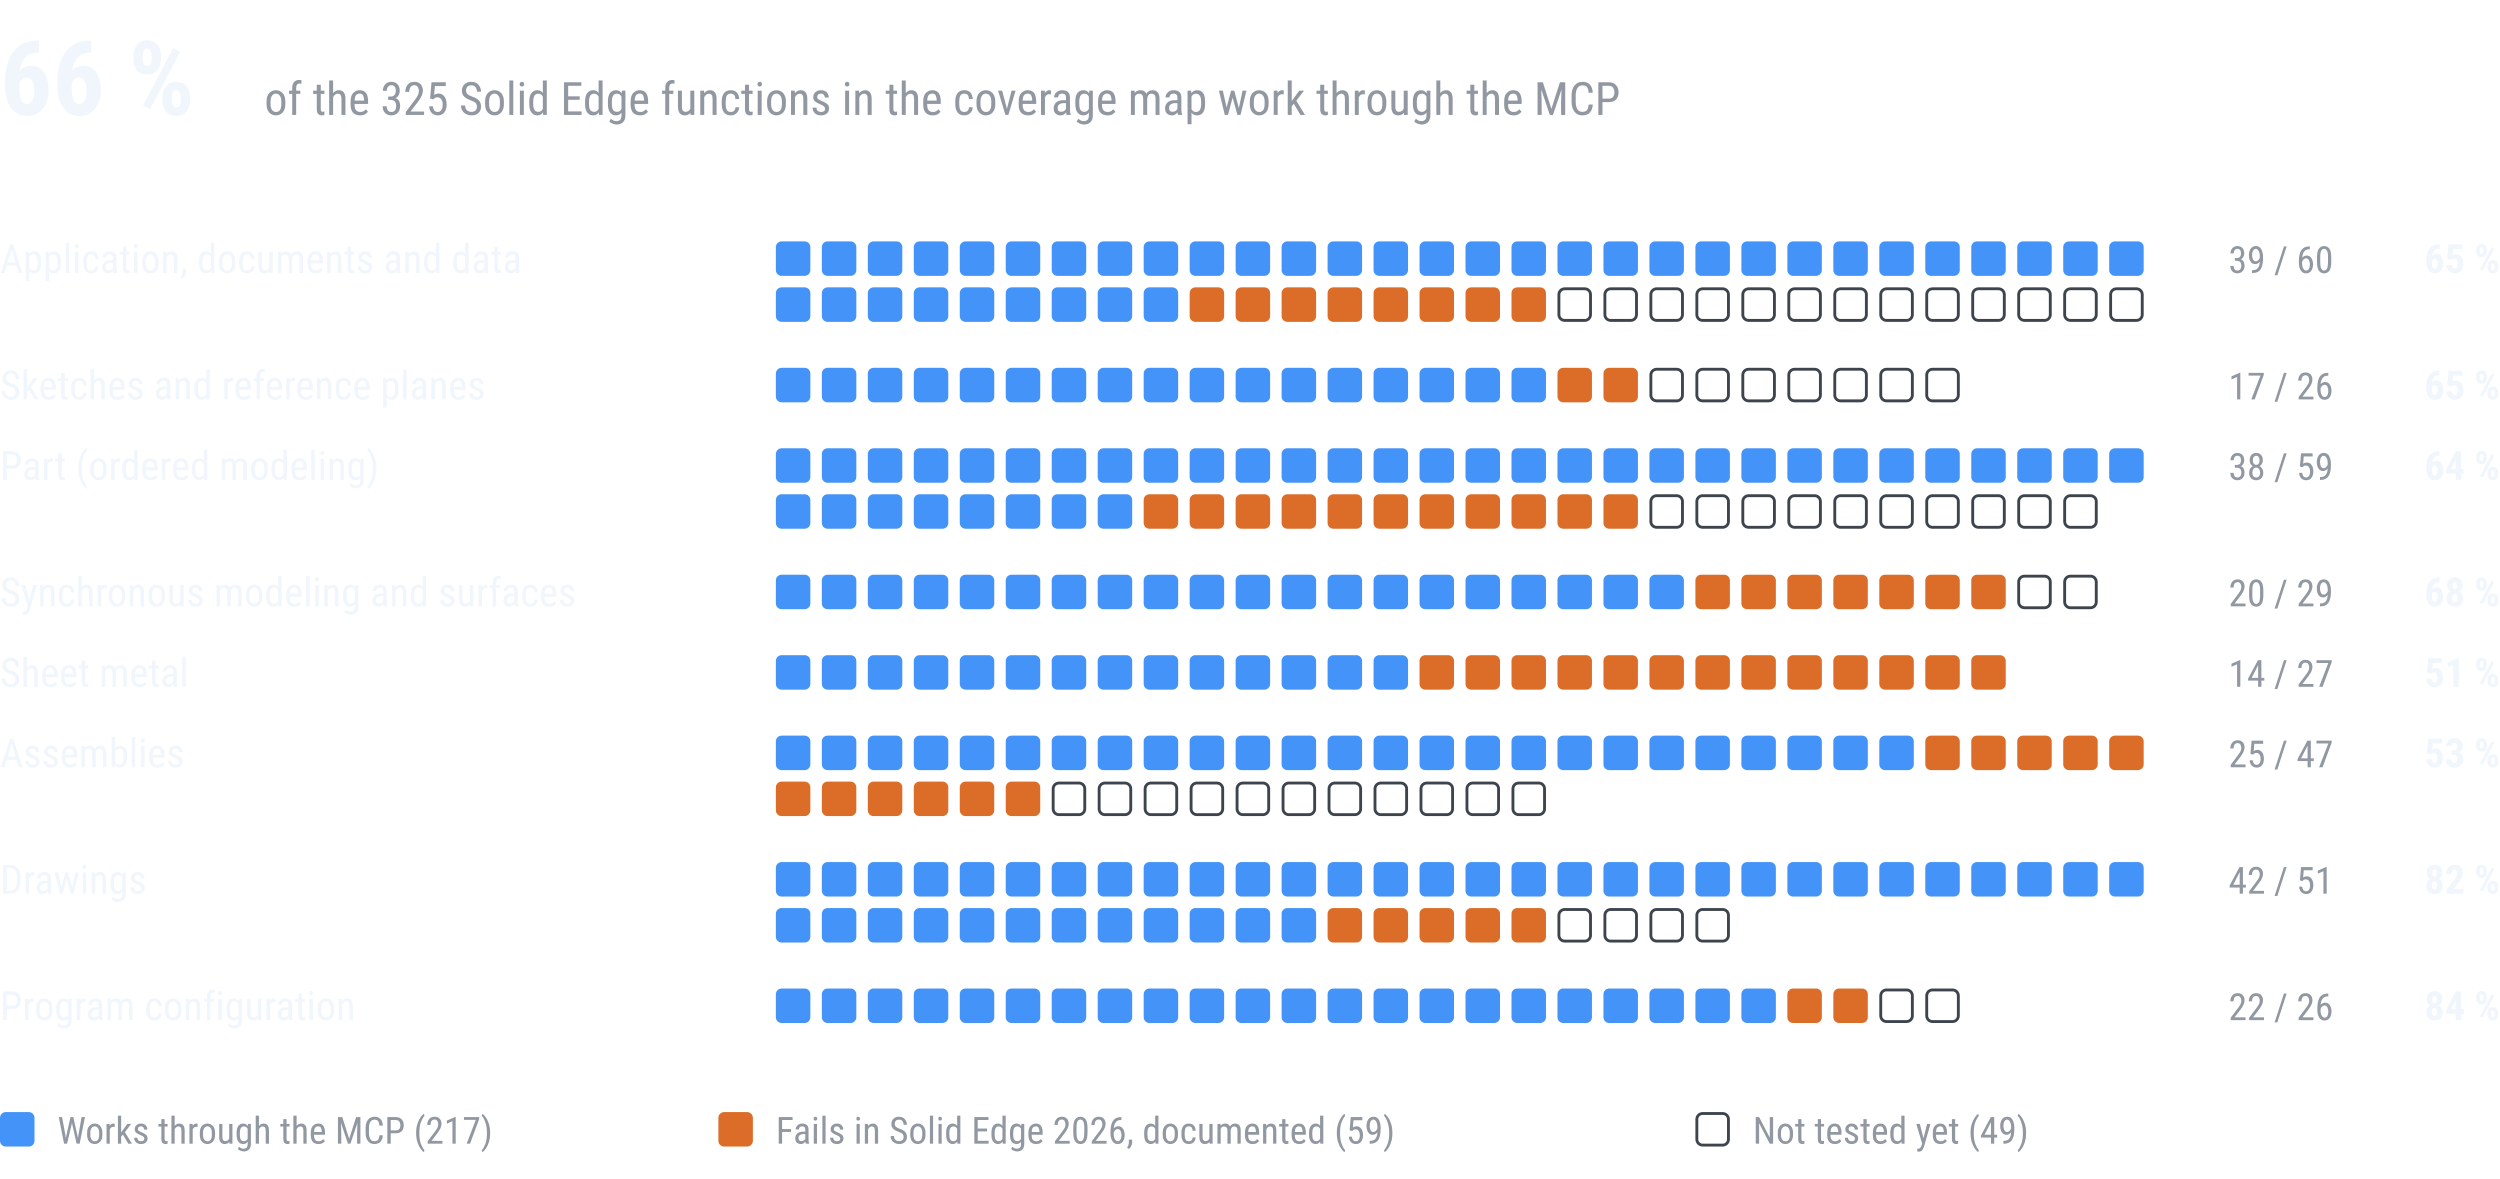
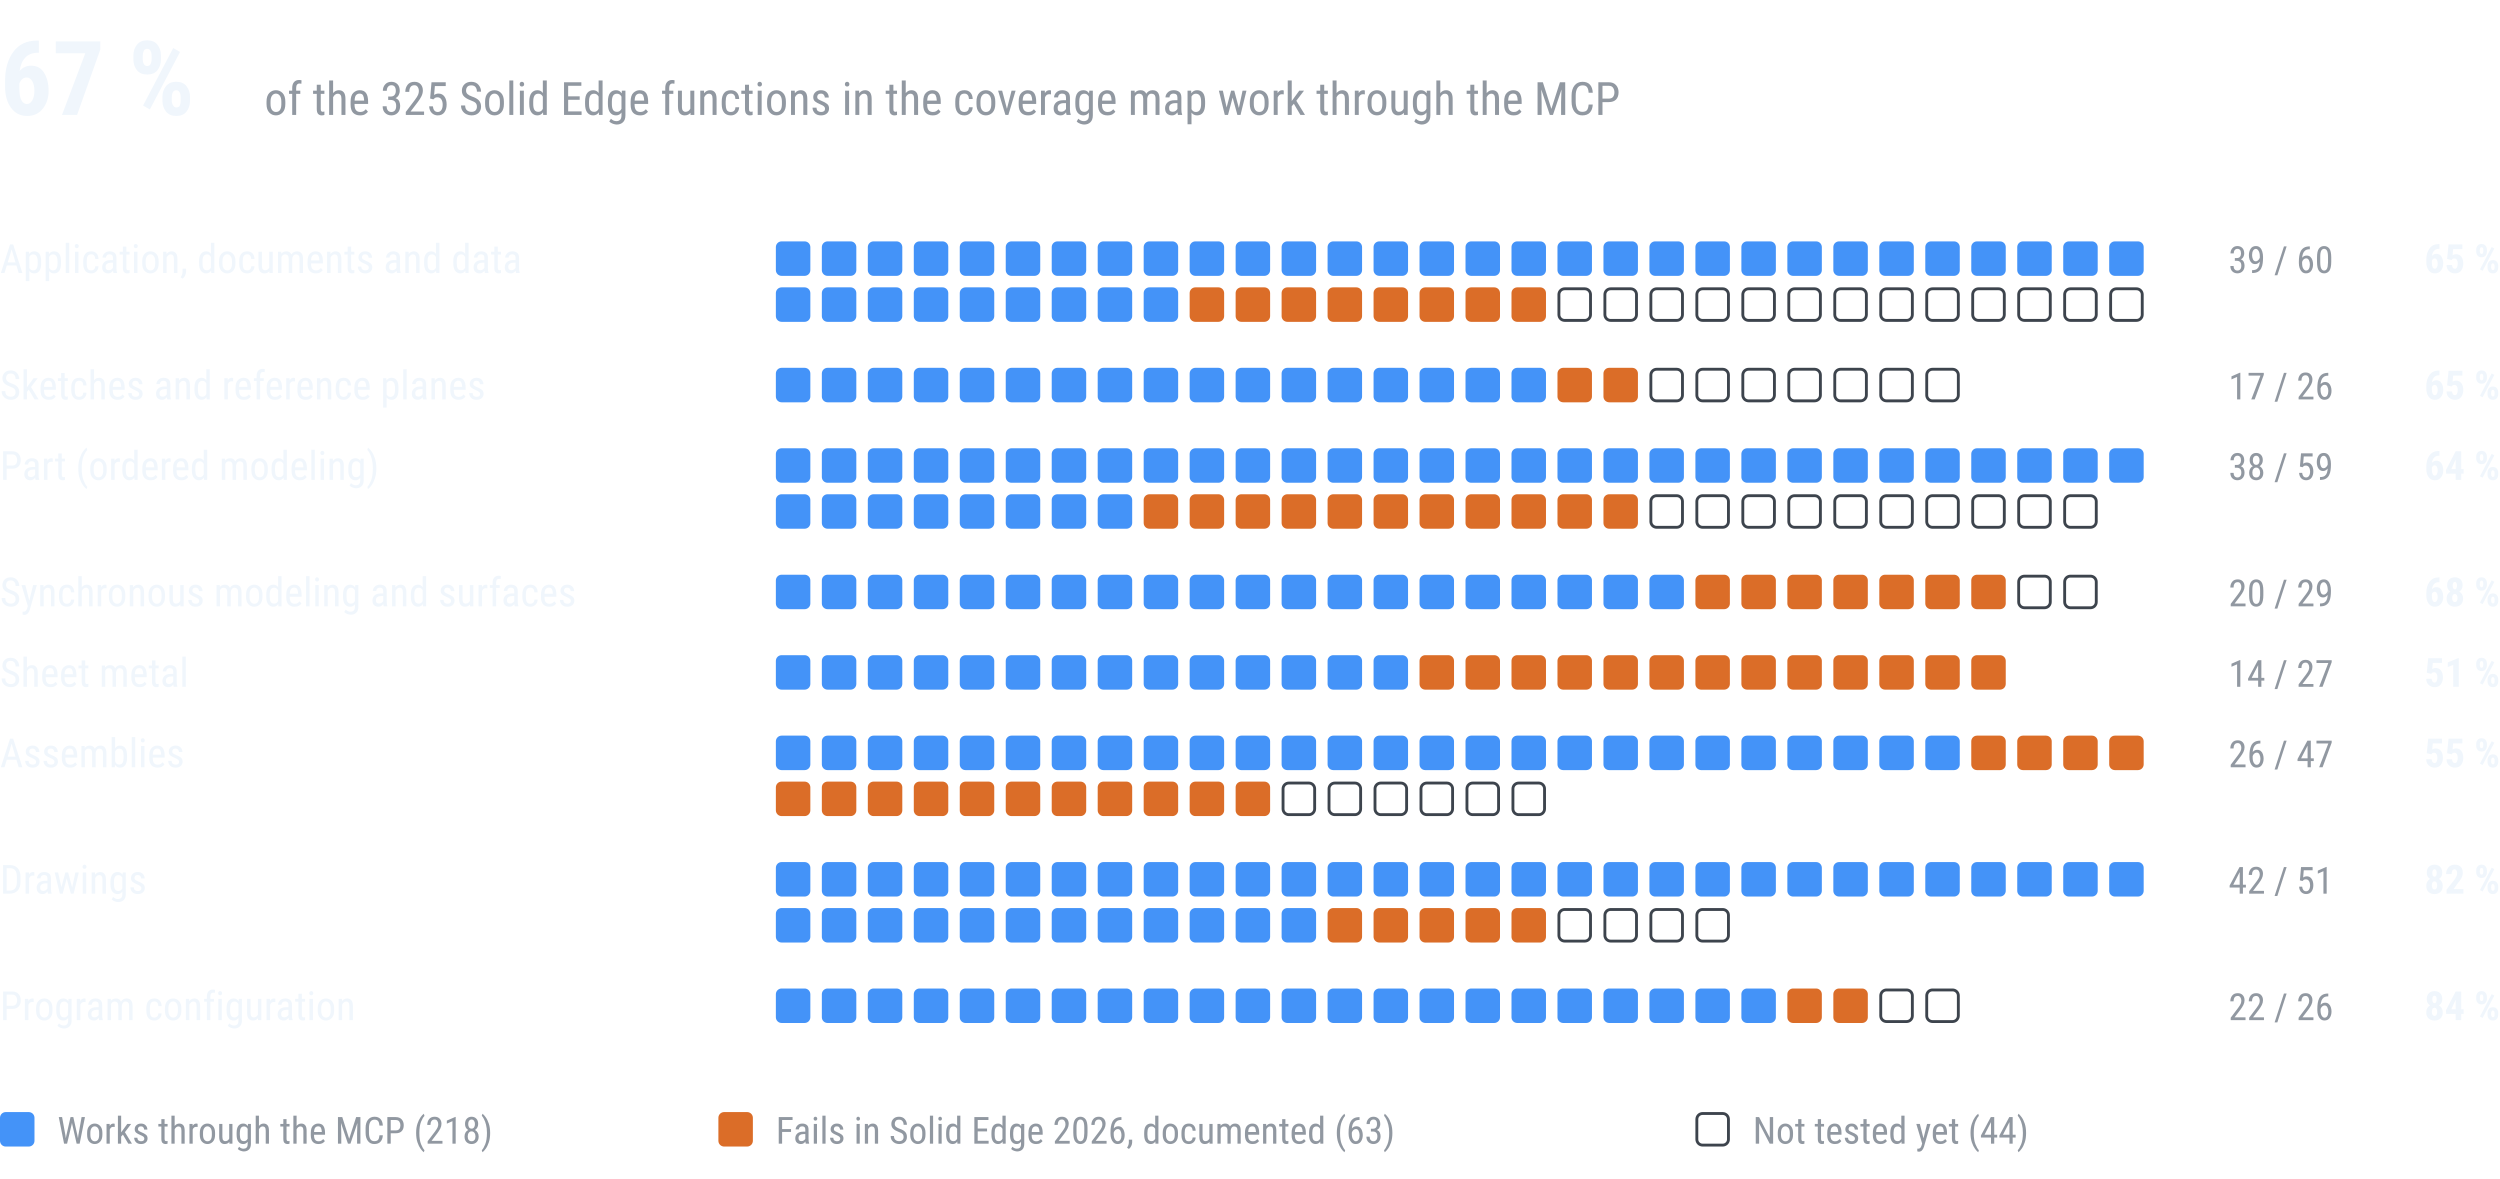
<svg xmlns="http://www.w3.org/2000/svg" width="870" height="410" viewBox="0 0 870 410" role="img" aria-labelledby="title desc">
  <g font-family="Bahnschrift, 'DIN Alternate', 'DIN 1451', D-DIN, Barlow, 'Roboto Condensed', 'Arial Narrow', sans-serif">
-     <text x="0" y="40" font-size="36" font-weight="600" fill="#f0f6fc">66 %</text>
+     <text x="0" y="40" font-size="36" font-weight="600" fill="#f0f6fc">67 %</text>
    <text x="92" y="40" font-size="16" fill="#9198a1">of the 325 Solid Edge functions in the coverage map work through the MCP</text>
    <text x="0" y="95" font-size="14" fill="#f0f6fc">Application, documents and data</text>
    <rect x="270" y="84" width="12" height="12" rx="2" fill="#4493f8" />
    <rect x="286" y="84" width="12" height="12" rx="2" fill="#4493f8" />
    <rect x="302" y="84" width="12" height="12" rx="2" fill="#4493f8" />
    <rect x="318" y="84" width="12" height="12" rx="2" fill="#4493f8" />
    <rect x="334" y="84" width="12" height="12" rx="2" fill="#4493f8" />
    <rect x="350" y="84" width="12" height="12" rx="2" fill="#4493f8" />
    <rect x="366" y="84" width="12" height="12" rx="2" fill="#4493f8" />
    <rect x="382" y="84" width="12" height="12" rx="2" fill="#4493f8" />
    <rect x="398" y="84" width="12" height="12" rx="2" fill="#4493f8" />
    <rect x="414" y="84" width="12" height="12" rx="2" fill="#4493f8" />
    <rect x="430" y="84" width="12" height="12" rx="2" fill="#4493f8" />
    <rect x="446" y="84" width="12" height="12" rx="2" fill="#4493f8" />
    <rect x="462" y="84" width="12" height="12" rx="2" fill="#4493f8" />
    <rect x="478" y="84" width="12" height="12" rx="2" fill="#4493f8" />
    <rect x="494" y="84" width="12" height="12" rx="2" fill="#4493f8" />
    <rect x="510" y="84" width="12" height="12" rx="2" fill="#4493f8" />
    <rect x="526" y="84" width="12" height="12" rx="2" fill="#4493f8" />
    <rect x="542" y="84" width="12" height="12" rx="2" fill="#4493f8" />
    <rect x="558" y="84" width="12" height="12" rx="2" fill="#4493f8" />
    <rect x="574" y="84" width="12" height="12" rx="2" fill="#4493f8" />
    <rect x="590" y="84" width="12" height="12" rx="2" fill="#4493f8" />
    <rect x="606" y="84" width="12" height="12" rx="2" fill="#4493f8" />
    <rect x="622" y="84" width="12" height="12" rx="2" fill="#4493f8" />
    <rect x="638" y="84" width="12" height="12" rx="2" fill="#4493f8" />
    <rect x="654" y="84" width="12" height="12" rx="2" fill="#4493f8" />
    <rect x="670" y="84" width="12" height="12" rx="2" fill="#4493f8" />
    <rect x="686" y="84" width="12" height="12" rx="2" fill="#4493f8" />
    <rect x="702" y="84" width="12" height="12" rx="2" fill="#4493f8" />
    <rect x="718" y="84" width="12" height="12" rx="2" fill="#4493f8" />
    <rect x="734" y="84" width="12" height="12" rx="2" fill="#4493f8" />
    <rect x="270" y="100" width="12" height="12" rx="2" fill="#4493f8" />
    <rect x="286" y="100" width="12" height="12" rx="2" fill="#4493f8" />
    <rect x="302" y="100" width="12" height="12" rx="2" fill="#4493f8" />
    <rect x="318" y="100" width="12" height="12" rx="2" fill="#4493f8" />
    <rect x="334" y="100" width="12" height="12" rx="2" fill="#4493f8" />
    <rect x="350" y="100" width="12" height="12" rx="2" fill="#4493f8" />
    <rect x="366" y="100" width="12" height="12" rx="2" fill="#4493f8" />
    <rect x="382" y="100" width="12" height="12" rx="2" fill="#4493f8" />
    <rect x="398" y="100" width="12" height="12" rx="2" fill="#4493f8" />
    <rect x="414" y="100" width="12" height="12" rx="2" fill="#db6d28" />
    <rect x="430" y="100" width="12" height="12" rx="2" fill="#db6d28" />
    <rect x="446" y="100" width="12" height="12" rx="2" fill="#db6d28" />
    <rect x="462" y="100" width="12" height="12" rx="2" fill="#db6d28" />
    <rect x="478" y="100" width="12" height="12" rx="2" fill="#db6d28" />
    <rect x="494" y="100" width="12" height="12" rx="2" fill="#db6d28" />
    <rect x="510" y="100" width="12" height="12" rx="2" fill="#db6d28" />
    <rect x="526" y="100" width="12" height="12" rx="2" fill="#db6d28" />
    <rect x="542.5" y="100.5" width="11" height="11" rx="2" fill="none" stroke="#3d444d" />
    <rect x="558.5" y="100.5" width="11" height="11" rx="2" fill="none" stroke="#3d444d" />
    <rect x="574.5" y="100.5" width="11" height="11" rx="2" fill="none" stroke="#3d444d" />
    <rect x="590.5" y="100.5" width="11" height="11" rx="2" fill="none" stroke="#3d444d" />
    <rect x="606.5" y="100.5" width="11" height="11" rx="2" fill="none" stroke="#3d444d" />
    <rect x="622.5" y="100.5" width="11" height="11" rx="2" fill="none" stroke="#3d444d" />
    <rect x="638.5" y="100.5" width="11" height="11" rx="2" fill="none" stroke="#3d444d" />
    <rect x="654.5" y="100.5" width="11" height="11" rx="2" fill="none" stroke="#3d444d" />
    <rect x="670.5" y="100.5" width="11" height="11" rx="2" fill="none" stroke="#3d444d" />
    <rect x="686.5" y="100.5" width="11" height="11" rx="2" fill="none" stroke="#3d444d" />
    <rect x="702.5" y="100.5" width="11" height="11" rx="2" fill="none" stroke="#3d444d" />
    <rect x="718.5" y="100.5" width="11" height="11" rx="2" fill="none" stroke="#3d444d" />
    <rect x="734.5" y="100.5" width="11" height="11" rx="2" fill="none" stroke="#3d444d" />
    <text x="812" y="95" font-size="13" text-anchor="end" fill="#9198a1">39 / 60</text>
    <text x="870" y="95" font-size="14" font-weight="600" text-anchor="end" fill="#f0f6fc">65 %</text>
    <text x="0" y="139" font-size="14" fill="#f0f6fc">Sketches and reference planes</text>
    <rect x="270" y="128" width="12" height="12" rx="2" fill="#4493f8" />
    <rect x="286" y="128" width="12" height="12" rx="2" fill="#4493f8" />
    <rect x="302" y="128" width="12" height="12" rx="2" fill="#4493f8" />
    <rect x="318" y="128" width="12" height="12" rx="2" fill="#4493f8" />
    <rect x="334" y="128" width="12" height="12" rx="2" fill="#4493f8" />
    <rect x="350" y="128" width="12" height="12" rx="2" fill="#4493f8" />
    <rect x="366" y="128" width="12" height="12" rx="2" fill="#4493f8" />
    <rect x="382" y="128" width="12" height="12" rx="2" fill="#4493f8" />
    <rect x="398" y="128" width="12" height="12" rx="2" fill="#4493f8" />
    <rect x="414" y="128" width="12" height="12" rx="2" fill="#4493f8" />
    <rect x="430" y="128" width="12" height="12" rx="2" fill="#4493f8" />
    <rect x="446" y="128" width="12" height="12" rx="2" fill="#4493f8" />
    <rect x="462" y="128" width="12" height="12" rx="2" fill="#4493f8" />
    <rect x="478" y="128" width="12" height="12" rx="2" fill="#4493f8" />
    <rect x="494" y="128" width="12" height="12" rx="2" fill="#4493f8" />
    <rect x="510" y="128" width="12" height="12" rx="2" fill="#4493f8" />
    <rect x="526" y="128" width="12" height="12" rx="2" fill="#4493f8" />
    <rect x="542" y="128" width="12" height="12" rx="2" fill="#db6d28" />
    <rect x="558" y="128" width="12" height="12" rx="2" fill="#db6d28" />
    <rect x="574.5" y="128.5" width="11" height="11" rx="2" fill="none" stroke="#3d444d" />
    <rect x="590.5" y="128.5" width="11" height="11" rx="2" fill="none" stroke="#3d444d" />
    <rect x="606.5" y="128.5" width="11" height="11" rx="2" fill="none" stroke="#3d444d" />
    <rect x="622.5" y="128.5" width="11" height="11" rx="2" fill="none" stroke="#3d444d" />
    <rect x="638.5" y="128.5" width="11" height="11" rx="2" fill="none" stroke="#3d444d" />
    <rect x="654.5" y="128.5" width="11" height="11" rx="2" fill="none" stroke="#3d444d" />
    <rect x="670.5" y="128.5" width="11" height="11" rx="2" fill="none" stroke="#3d444d" />
    <text x="812" y="139" font-size="13" text-anchor="end" fill="#9198a1">17 / 26</text>
    <text x="870" y="139" font-size="14" font-weight="600" text-anchor="end" fill="#f0f6fc">65 %</text>
    <text x="0" y="167" font-size="14" fill="#f0f6fc">Part (ordered modeling)</text>
    <rect x="270" y="156" width="12" height="12" rx="2" fill="#4493f8" />
    <rect x="286" y="156" width="12" height="12" rx="2" fill="#4493f8" />
    <rect x="302" y="156" width="12" height="12" rx="2" fill="#4493f8" />
    <rect x="318" y="156" width="12" height="12" rx="2" fill="#4493f8" />
    <rect x="334" y="156" width="12" height="12" rx="2" fill="#4493f8" />
    <rect x="350" y="156" width="12" height="12" rx="2" fill="#4493f8" />
    <rect x="366" y="156" width="12" height="12" rx="2" fill="#4493f8" />
    <rect x="382" y="156" width="12" height="12" rx="2" fill="#4493f8" />
    <rect x="398" y="156" width="12" height="12" rx="2" fill="#4493f8" />
    <rect x="414" y="156" width="12" height="12" rx="2" fill="#4493f8" />
    <rect x="430" y="156" width="12" height="12" rx="2" fill="#4493f8" />
    <rect x="446" y="156" width="12" height="12" rx="2" fill="#4493f8" />
    <rect x="462" y="156" width="12" height="12" rx="2" fill="#4493f8" />
    <rect x="478" y="156" width="12" height="12" rx="2" fill="#4493f8" />
    <rect x="494" y="156" width="12" height="12" rx="2" fill="#4493f8" />
    <rect x="510" y="156" width="12" height="12" rx="2" fill="#4493f8" />
    <rect x="526" y="156" width="12" height="12" rx="2" fill="#4493f8" />
    <rect x="542" y="156" width="12" height="12" rx="2" fill="#4493f8" />
    <rect x="558" y="156" width="12" height="12" rx="2" fill="#4493f8" />
    <rect x="574" y="156" width="12" height="12" rx="2" fill="#4493f8" />
    <rect x="590" y="156" width="12" height="12" rx="2" fill="#4493f8" />
    <rect x="606" y="156" width="12" height="12" rx="2" fill="#4493f8" />
    <rect x="622" y="156" width="12" height="12" rx="2" fill="#4493f8" />
    <rect x="638" y="156" width="12" height="12" rx="2" fill="#4493f8" />
    <rect x="654" y="156" width="12" height="12" rx="2" fill="#4493f8" />
    <rect x="670" y="156" width="12" height="12" rx="2" fill="#4493f8" />
    <rect x="686" y="156" width="12" height="12" rx="2" fill="#4493f8" />
    <rect x="702" y="156" width="12" height="12" rx="2" fill="#4493f8" />
    <rect x="718" y="156" width="12" height="12" rx="2" fill="#4493f8" />
    <rect x="734" y="156" width="12" height="12" rx="2" fill="#4493f8" />
    <rect x="270" y="172" width="12" height="12" rx="2" fill="#4493f8" />
    <rect x="286" y="172" width="12" height="12" rx="2" fill="#4493f8" />
    <rect x="302" y="172" width="12" height="12" rx="2" fill="#4493f8" />
    <rect x="318" y="172" width="12" height="12" rx="2" fill="#4493f8" />
    <rect x="334" y="172" width="12" height="12" rx="2" fill="#4493f8" />
    <rect x="350" y="172" width="12" height="12" rx="2" fill="#4493f8" />
    <rect x="366" y="172" width="12" height="12" rx="2" fill="#4493f8" />
    <rect x="382" y="172" width="12" height="12" rx="2" fill="#4493f8" />
    <rect x="398" y="172" width="12" height="12" rx="2" fill="#db6d28" />
    <rect x="414" y="172" width="12" height="12" rx="2" fill="#db6d28" />
    <rect x="430" y="172" width="12" height="12" rx="2" fill="#db6d28" />
    <rect x="446" y="172" width="12" height="12" rx="2" fill="#db6d28" />
    <rect x="462" y="172" width="12" height="12" rx="2" fill="#db6d28" />
    <rect x="478" y="172" width="12" height="12" rx="2" fill="#db6d28" />
    <rect x="494" y="172" width="12" height="12" rx="2" fill="#db6d28" />
    <rect x="510" y="172" width="12" height="12" rx="2" fill="#db6d28" />
    <rect x="526" y="172" width="12" height="12" rx="2" fill="#db6d28" />
    <rect x="542" y="172" width="12" height="12" rx="2" fill="#db6d28" />
    <rect x="558" y="172" width="12" height="12" rx="2" fill="#db6d28" />
    <rect x="574.5" y="172.5" width="11" height="11" rx="2" fill="none" stroke="#3d444d" />
    <rect x="590.5" y="172.5" width="11" height="11" rx="2" fill="none" stroke="#3d444d" />
    <rect x="606.5" y="172.5" width="11" height="11" rx="2" fill="none" stroke="#3d444d" />
    <rect x="622.5" y="172.5" width="11" height="11" rx="2" fill="none" stroke="#3d444d" />
    <rect x="638.5" y="172.5" width="11" height="11" rx="2" fill="none" stroke="#3d444d" />
    <rect x="654.5" y="172.5" width="11" height="11" rx="2" fill="none" stroke="#3d444d" />
    <rect x="670.5" y="172.5" width="11" height="11" rx="2" fill="none" stroke="#3d444d" />
    <rect x="686.5" y="172.5" width="11" height="11" rx="2" fill="none" stroke="#3d444d" />
    <rect x="702.5" y="172.5" width="11" height="11" rx="2" fill="none" stroke="#3d444d" />
    <rect x="718.5" y="172.5" width="11" height="11" rx="2" fill="none" stroke="#3d444d" />
    <text x="812" y="167" font-size="13" text-anchor="end" fill="#9198a1">38 / 59</text>
    <text x="870" y="167" font-size="14" font-weight="600" text-anchor="end" fill="#f0f6fc">64 %</text>
    <text x="0" y="211" font-size="14" fill="#f0f6fc">Synchronous modeling and surfaces</text>
    <rect x="270" y="200" width="12" height="12" rx="2" fill="#4493f8" />
    <rect x="286" y="200" width="12" height="12" rx="2" fill="#4493f8" />
    <rect x="302" y="200" width="12" height="12" rx="2" fill="#4493f8" />
    <rect x="318" y="200" width="12" height="12" rx="2" fill="#4493f8" />
    <rect x="334" y="200" width="12" height="12" rx="2" fill="#4493f8" />
    <rect x="350" y="200" width="12" height="12" rx="2" fill="#4493f8" />
    <rect x="366" y="200" width="12" height="12" rx="2" fill="#4493f8" />
    <rect x="382" y="200" width="12" height="12" rx="2" fill="#4493f8" />
    <rect x="398" y="200" width="12" height="12" rx="2" fill="#4493f8" />
    <rect x="414" y="200" width="12" height="12" rx="2" fill="#4493f8" />
    <rect x="430" y="200" width="12" height="12" rx="2" fill="#4493f8" />
    <rect x="446" y="200" width="12" height="12" rx="2" fill="#4493f8" />
    <rect x="462" y="200" width="12" height="12" rx="2" fill="#4493f8" />
    <rect x="478" y="200" width="12" height="12" rx="2" fill="#4493f8" />
    <rect x="494" y="200" width="12" height="12" rx="2" fill="#4493f8" />
    <rect x="510" y="200" width="12" height="12" rx="2" fill="#4493f8" />
    <rect x="526" y="200" width="12" height="12" rx="2" fill="#4493f8" />
    <rect x="542" y="200" width="12" height="12" rx="2" fill="#4493f8" />
    <rect x="558" y="200" width="12" height="12" rx="2" fill="#4493f8" />
    <rect x="574" y="200" width="12" height="12" rx="2" fill="#4493f8" />
    <rect x="590" y="200" width="12" height="12" rx="2" fill="#db6d28" />
    <rect x="606" y="200" width="12" height="12" rx="2" fill="#db6d28" />
    <rect x="622" y="200" width="12" height="12" rx="2" fill="#db6d28" />
    <rect x="638" y="200" width="12" height="12" rx="2" fill="#db6d28" />
    <rect x="654" y="200" width="12" height="12" rx="2" fill="#db6d28" />
    <rect x="670" y="200" width="12" height="12" rx="2" fill="#db6d28" />
    <rect x="686" y="200" width="12" height="12" rx="2" fill="#db6d28" />
    <rect x="702.5" y="200.5" width="11" height="11" rx="2" fill="none" stroke="#3d444d" />
    <rect x="718.5" y="200.5" width="11" height="11" rx="2" fill="none" stroke="#3d444d" />
    <text x="812" y="211" font-size="13" text-anchor="end" fill="#9198a1">20 / 29</text>
    <text x="870" y="211" font-size="14" font-weight="600" text-anchor="end" fill="#f0f6fc">68 %</text>
    <text x="0" y="239" font-size="14" fill="#f0f6fc">Sheet metal</text>
    <rect x="270" y="228" width="12" height="12" rx="2" fill="#4493f8" />
    <rect x="286" y="228" width="12" height="12" rx="2" fill="#4493f8" />
    <rect x="302" y="228" width="12" height="12" rx="2" fill="#4493f8" />
    <rect x="318" y="228" width="12" height="12" rx="2" fill="#4493f8" />
    <rect x="334" y="228" width="12" height="12" rx="2" fill="#4493f8" />
    <rect x="350" y="228" width="12" height="12" rx="2" fill="#4493f8" />
    <rect x="366" y="228" width="12" height="12" rx="2" fill="#4493f8" />
    <rect x="382" y="228" width="12" height="12" rx="2" fill="#4493f8" />
    <rect x="398" y="228" width="12" height="12" rx="2" fill="#4493f8" />
    <rect x="414" y="228" width="12" height="12" rx="2" fill="#4493f8" />
    <rect x="430" y="228" width="12" height="12" rx="2" fill="#4493f8" />
    <rect x="446" y="228" width="12" height="12" rx="2" fill="#4493f8" />
    <rect x="462" y="228" width="12" height="12" rx="2" fill="#4493f8" />
    <rect x="478" y="228" width="12" height="12" rx="2" fill="#4493f8" />
    <rect x="494" y="228" width="12" height="12" rx="2" fill="#db6d28" />
    <rect x="510" y="228" width="12" height="12" rx="2" fill="#db6d28" />
    <rect x="526" y="228" width="12" height="12" rx="2" fill="#db6d28" />
    <rect x="542" y="228" width="12" height="12" rx="2" fill="#db6d28" />
    <rect x="558" y="228" width="12" height="12" rx="2" fill="#db6d28" />
    <rect x="574" y="228" width="12" height="12" rx="2" fill="#db6d28" />
    <rect x="590" y="228" width="12" height="12" rx="2" fill="#db6d28" />
    <rect x="606" y="228" width="12" height="12" rx="2" fill="#db6d28" />
    <rect x="622" y="228" width="12" height="12" rx="2" fill="#db6d28" />
    <rect x="638" y="228" width="12" height="12" rx="2" fill="#db6d28" />
    <rect x="654" y="228" width="12" height="12" rx="2" fill="#db6d28" />
    <rect x="670" y="228" width="12" height="12" rx="2" fill="#db6d28" />
    <rect x="686" y="228" width="12" height="12" rx="2" fill="#db6d28" />
    <text x="812" y="239" font-size="13" text-anchor="end" fill="#9198a1">14 / 27</text>
    <text x="870" y="239" font-size="14" font-weight="600" text-anchor="end" fill="#f0f6fc">51 %</text>
    <text x="0" y="267" font-size="14" fill="#f0f6fc">Assemblies</text>
    <rect x="270" y="256" width="12" height="12" rx="2" fill="#4493f8" />
    <rect x="286" y="256" width="12" height="12" rx="2" fill="#4493f8" />
    <rect x="302" y="256" width="12" height="12" rx="2" fill="#4493f8" />
    <rect x="318" y="256" width="12" height="12" rx="2" fill="#4493f8" />
    <rect x="334" y="256" width="12" height="12" rx="2" fill="#4493f8" />
    <rect x="350" y="256" width="12" height="12" rx="2" fill="#4493f8" />
    <rect x="366" y="256" width="12" height="12" rx="2" fill="#4493f8" />
    <rect x="382" y="256" width="12" height="12" rx="2" fill="#4493f8" />
    <rect x="398" y="256" width="12" height="12" rx="2" fill="#4493f8" />
    <rect x="414" y="256" width="12" height="12" rx="2" fill="#4493f8" />
    <rect x="430" y="256" width="12" height="12" rx="2" fill="#4493f8" />
    <rect x="446" y="256" width="12" height="12" rx="2" fill="#4493f8" />
    <rect x="462" y="256" width="12" height="12" rx="2" fill="#4493f8" />
    <rect x="478" y="256" width="12" height="12" rx="2" fill="#4493f8" />
    <rect x="494" y="256" width="12" height="12" rx="2" fill="#4493f8" />
    <rect x="510" y="256" width="12" height="12" rx="2" fill="#4493f8" />
    <rect x="526" y="256" width="12" height="12" rx="2" fill="#4493f8" />
    <rect x="542" y="256" width="12" height="12" rx="2" fill="#4493f8" />
    <rect x="558" y="256" width="12" height="12" rx="2" fill="#4493f8" />
    <rect x="574" y="256" width="12" height="12" rx="2" fill="#4493f8" />
    <rect x="590" y="256" width="12" height="12" rx="2" fill="#4493f8" />
    <rect x="606" y="256" width="12" height="12" rx="2" fill="#4493f8" />
    <rect x="622" y="256" width="12" height="12" rx="2" fill="#4493f8" />
    <rect x="638" y="256" width="12" height="12" rx="2" fill="#4493f8" />
    <rect x="654" y="256" width="12" height="12" rx="2" fill="#4493f8" />
-     <rect x="670" y="256" width="12" height="12" rx="2" fill="#db6d28" />
+     <rect x="670" y="256" width="12" height="12" rx="2" fill="#4493f8" />
    <rect x="686" y="256" width="12" height="12" rx="2" fill="#db6d28" />
    <rect x="702" y="256" width="12" height="12" rx="2" fill="#db6d28" />
    <rect x="718" y="256" width="12" height="12" rx="2" fill="#db6d28" />
    <rect x="734" y="256" width="12" height="12" rx="2" fill="#db6d28" />
    <rect x="270" y="272" width="12" height="12" rx="2" fill="#db6d28" />
    <rect x="286" y="272" width="12" height="12" rx="2" fill="#db6d28" />
    <rect x="302" y="272" width="12" height="12" rx="2" fill="#db6d28" />
    <rect x="318" y="272" width="12" height="12" rx="2" fill="#db6d28" />
    <rect x="334" y="272" width="12" height="12" rx="2" fill="#db6d28" />
    <rect x="350" y="272" width="12" height="12" rx="2" fill="#db6d28" />
-     <rect x="366.5" y="272.5" width="11" height="11" rx="2" fill="none" stroke="#3d444d" />
-     <rect x="382.5" y="272.5" width="11" height="11" rx="2" fill="none" stroke="#3d444d" />
-     <rect x="398.5" y="272.5" width="11" height="11" rx="2" fill="none" stroke="#3d444d" />
-     <rect x="414.5" y="272.5" width="11" height="11" rx="2" fill="none" stroke="#3d444d" />
-     <rect x="430.5" y="272.5" width="11" height="11" rx="2" fill="none" stroke="#3d444d" />
+     <rect x="366" y="272" width="12" height="12" rx="2" fill="#db6d28" />
+     <rect x="382" y="272" width="12" height="12" rx="2" fill="#db6d28" />
+     <rect x="398" y="272" width="12" height="12" rx="2" fill="#db6d28" />
+     <rect x="414" y="272" width="12" height="12" rx="2" fill="#db6d28" />
+     <rect x="430" y="272" width="12" height="12" rx="2" fill="#db6d28" />
    <rect x="446.5" y="272.5" width="11" height="11" rx="2" fill="none" stroke="#3d444d" />
    <rect x="462.5" y="272.5" width="11" height="11" rx="2" fill="none" stroke="#3d444d" />
    <rect x="478.5" y="272.5" width="11" height="11" rx="2" fill="none" stroke="#3d444d" />
    <rect x="494.5" y="272.5" width="11" height="11" rx="2" fill="none" stroke="#3d444d" />
    <rect x="510.5" y="272.5" width="11" height="11" rx="2" fill="none" stroke="#3d444d" />
    <rect x="526.5" y="272.5" width="11" height="11" rx="2" fill="none" stroke="#3d444d" />
-     <text x="812" y="267" font-size="13" text-anchor="end" fill="#9198a1">25 / 47</text>
-     <text x="870" y="267" font-size="14" font-weight="600" text-anchor="end" fill="#f0f6fc">53 %</text>
+     <text x="812" y="267" font-size="13" text-anchor="end" fill="#9198a1">26 / 47</text>
+     <text x="870" y="267" font-size="14" font-weight="600" text-anchor="end" fill="#f0f6fc">55 %</text>
    <text x="0" y="311" font-size="14" fill="#f0f6fc">Drawings</text>
    <rect x="270" y="300" width="12" height="12" rx="2" fill="#4493f8" />
    <rect x="286" y="300" width="12" height="12" rx="2" fill="#4493f8" />
    <rect x="302" y="300" width="12" height="12" rx="2" fill="#4493f8" />
    <rect x="318" y="300" width="12" height="12" rx="2" fill="#4493f8" />
    <rect x="334" y="300" width="12" height="12" rx="2" fill="#4493f8" />
    <rect x="350" y="300" width="12" height="12" rx="2" fill="#4493f8" />
    <rect x="366" y="300" width="12" height="12" rx="2" fill="#4493f8" />
    <rect x="382" y="300" width="12" height="12" rx="2" fill="#4493f8" />
    <rect x="398" y="300" width="12" height="12" rx="2" fill="#4493f8" />
    <rect x="414" y="300" width="12" height="12" rx="2" fill="#4493f8" />
    <rect x="430" y="300" width="12" height="12" rx="2" fill="#4493f8" />
    <rect x="446" y="300" width="12" height="12" rx="2" fill="#4493f8" />
    <rect x="462" y="300" width="12" height="12" rx="2" fill="#4493f8" />
    <rect x="478" y="300" width="12" height="12" rx="2" fill="#4493f8" />
    <rect x="494" y="300" width="12" height="12" rx="2" fill="#4493f8" />
    <rect x="510" y="300" width="12" height="12" rx="2" fill="#4493f8" />
    <rect x="526" y="300" width="12" height="12" rx="2" fill="#4493f8" />
    <rect x="542" y="300" width="12" height="12" rx="2" fill="#4493f8" />
    <rect x="558" y="300" width="12" height="12" rx="2" fill="#4493f8" />
    <rect x="574" y="300" width="12" height="12" rx="2" fill="#4493f8" />
    <rect x="590" y="300" width="12" height="12" rx="2" fill="#4493f8" />
    <rect x="606" y="300" width="12" height="12" rx="2" fill="#4493f8" />
    <rect x="622" y="300" width="12" height="12" rx="2" fill="#4493f8" />
    <rect x="638" y="300" width="12" height="12" rx="2" fill="#4493f8" />
    <rect x="654" y="300" width="12" height="12" rx="2" fill="#4493f8" />
    <rect x="670" y="300" width="12" height="12" rx="2" fill="#4493f8" />
    <rect x="686" y="300" width="12" height="12" rx="2" fill="#4493f8" />
    <rect x="702" y="300" width="12" height="12" rx="2" fill="#4493f8" />
    <rect x="718" y="300" width="12" height="12" rx="2" fill="#4493f8" />
    <rect x="734" y="300" width="12" height="12" rx="2" fill="#4493f8" />
    <rect x="270" y="316" width="12" height="12" rx="2" fill="#4493f8" />
    <rect x="286" y="316" width="12" height="12" rx="2" fill="#4493f8" />
    <rect x="302" y="316" width="12" height="12" rx="2" fill="#4493f8" />
    <rect x="318" y="316" width="12" height="12" rx="2" fill="#4493f8" />
    <rect x="334" y="316" width="12" height="12" rx="2" fill="#4493f8" />
    <rect x="350" y="316" width="12" height="12" rx="2" fill="#4493f8" />
    <rect x="366" y="316" width="12" height="12" rx="2" fill="#4493f8" />
    <rect x="382" y="316" width="12" height="12" rx="2" fill="#4493f8" />
    <rect x="398" y="316" width="12" height="12" rx="2" fill="#4493f8" />
    <rect x="414" y="316" width="12" height="12" rx="2" fill="#4493f8" />
    <rect x="430" y="316" width="12" height="12" rx="2" fill="#4493f8" />
    <rect x="446" y="316" width="12" height="12" rx="2" fill="#4493f8" />
    <rect x="462" y="316" width="12" height="12" rx="2" fill="#db6d28" />
    <rect x="478" y="316" width="12" height="12" rx="2" fill="#db6d28" />
    <rect x="494" y="316" width="12" height="12" rx="2" fill="#db6d28" />
    <rect x="510" y="316" width="12" height="12" rx="2" fill="#db6d28" />
    <rect x="526" y="316" width="12" height="12" rx="2" fill="#db6d28" />
    <rect x="542.5" y="316.5" width="11" height="11" rx="2" fill="none" stroke="#3d444d" />
    <rect x="558.5" y="316.5" width="11" height="11" rx="2" fill="none" stroke="#3d444d" />
    <rect x="574.5" y="316.5" width="11" height="11" rx="2" fill="none" stroke="#3d444d" />
    <rect x="590.5" y="316.5" width="11" height="11" rx="2" fill="none" stroke="#3d444d" />
    <text x="812" y="311" font-size="13" text-anchor="end" fill="#9198a1">42 / 51</text>
    <text x="870" y="311" font-size="14" font-weight="600" text-anchor="end" fill="#f0f6fc">82 %</text>
    <text x="0" y="355" font-size="14" fill="#f0f6fc">Program configuration</text>
    <rect x="270" y="344" width="12" height="12" rx="2" fill="#4493f8" />
    <rect x="286" y="344" width="12" height="12" rx="2" fill="#4493f8" />
    <rect x="302" y="344" width="12" height="12" rx="2" fill="#4493f8" />
    <rect x="318" y="344" width="12" height="12" rx="2" fill="#4493f8" />
    <rect x="334" y="344" width="12" height="12" rx="2" fill="#4493f8" />
    <rect x="350" y="344" width="12" height="12" rx="2" fill="#4493f8" />
    <rect x="366" y="344" width="12" height="12" rx="2" fill="#4493f8" />
    <rect x="382" y="344" width="12" height="12" rx="2" fill="#4493f8" />
    <rect x="398" y="344" width="12" height="12" rx="2" fill="#4493f8" />
    <rect x="414" y="344" width="12" height="12" rx="2" fill="#4493f8" />
    <rect x="430" y="344" width="12" height="12" rx="2" fill="#4493f8" />
    <rect x="446" y="344" width="12" height="12" rx="2" fill="#4493f8" />
    <rect x="462" y="344" width="12" height="12" rx="2" fill="#4493f8" />
    <rect x="478" y="344" width="12" height="12" rx="2" fill="#4493f8" />
    <rect x="494" y="344" width="12" height="12" rx="2" fill="#4493f8" />
    <rect x="510" y="344" width="12" height="12" rx="2" fill="#4493f8" />
    <rect x="526" y="344" width="12" height="12" rx="2" fill="#4493f8" />
    <rect x="542" y="344" width="12" height="12" rx="2" fill="#4493f8" />
    <rect x="558" y="344" width="12" height="12" rx="2" fill="#4493f8" />
    <rect x="574" y="344" width="12" height="12" rx="2" fill="#4493f8" />
    <rect x="590" y="344" width="12" height="12" rx="2" fill="#4493f8" />
    <rect x="606" y="344" width="12" height="12" rx="2" fill="#4493f8" />
    <rect x="622" y="344" width="12" height="12" rx="2" fill="#db6d28" />
    <rect x="638" y="344" width="12" height="12" rx="2" fill="#db6d28" />
    <rect x="654.5" y="344.5" width="11" height="11" rx="2" fill="none" stroke="#3d444d" />
    <rect x="670.5" y="344.5" width="11" height="11" rx="2" fill="none" stroke="#3d444d" />
    <text x="812" y="355" font-size="13" text-anchor="end" fill="#9198a1">22 / 26</text>
    <text x="870" y="355" font-size="14" font-weight="600" text-anchor="end" fill="#f0f6fc">84 %</text>
    <rect x="0" y="387" width="12" height="12" rx="2" fill="#4493f8" />
-     <text x="20" y="398" font-size="13" fill="#9198a1">Works through the MCP (217)</text>
+     <text x="20" y="398" font-size="13" fill="#9198a1">Works through the MCP (218)</text>
    <rect x="250" y="387" width="12" height="12" rx="2" fill="#db6d28" />
-     <text x="270" y="398" font-size="13" fill="#9198a1">Fails in Solid Edge 2026, documented (59)</text>
+     <text x="270" y="398" font-size="13" fill="#9198a1">Fails in Solid Edge 2026, documented (63)</text>
    <rect x="590.5" y="387.5" width="11" height="11" rx="2" fill="none" stroke="#3d444d" />
-     <text x="610" y="398" font-size="13" fill="#9198a1">Not tested yet (49)</text>
+     <text x="610" y="398" font-size="13" fill="#9198a1">Not tested yet (44)</text>
  </g>
</svg>
